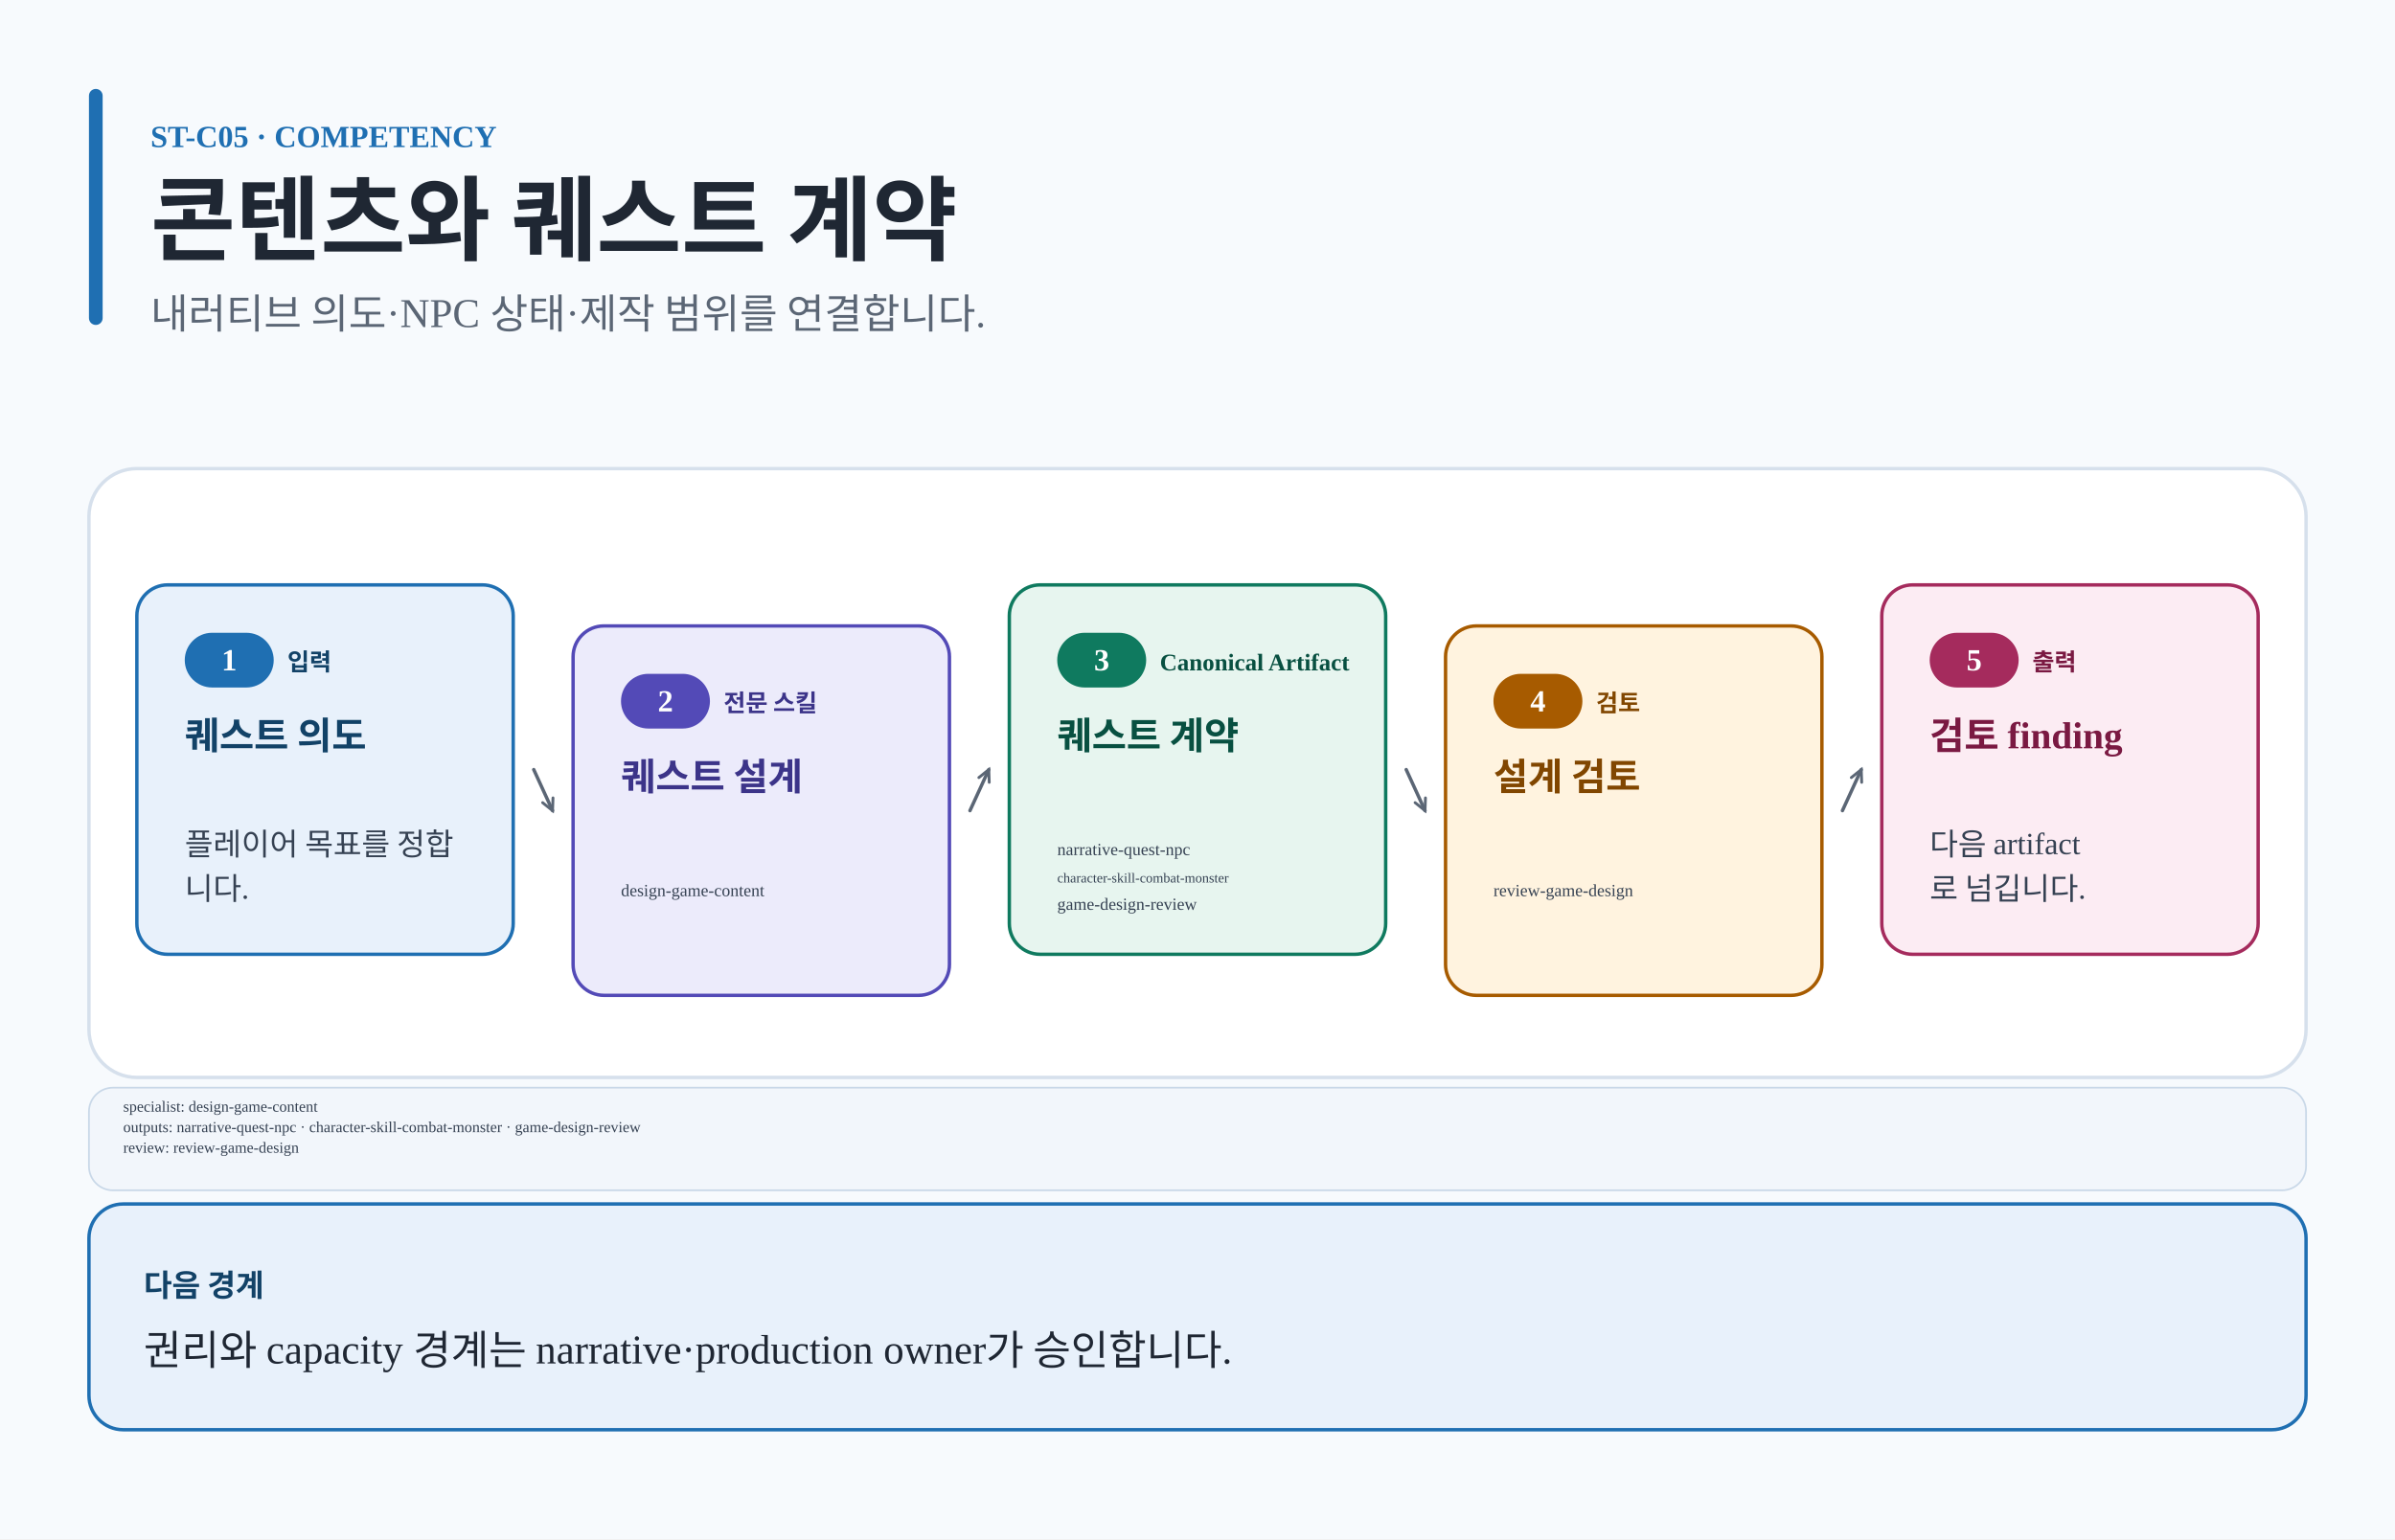
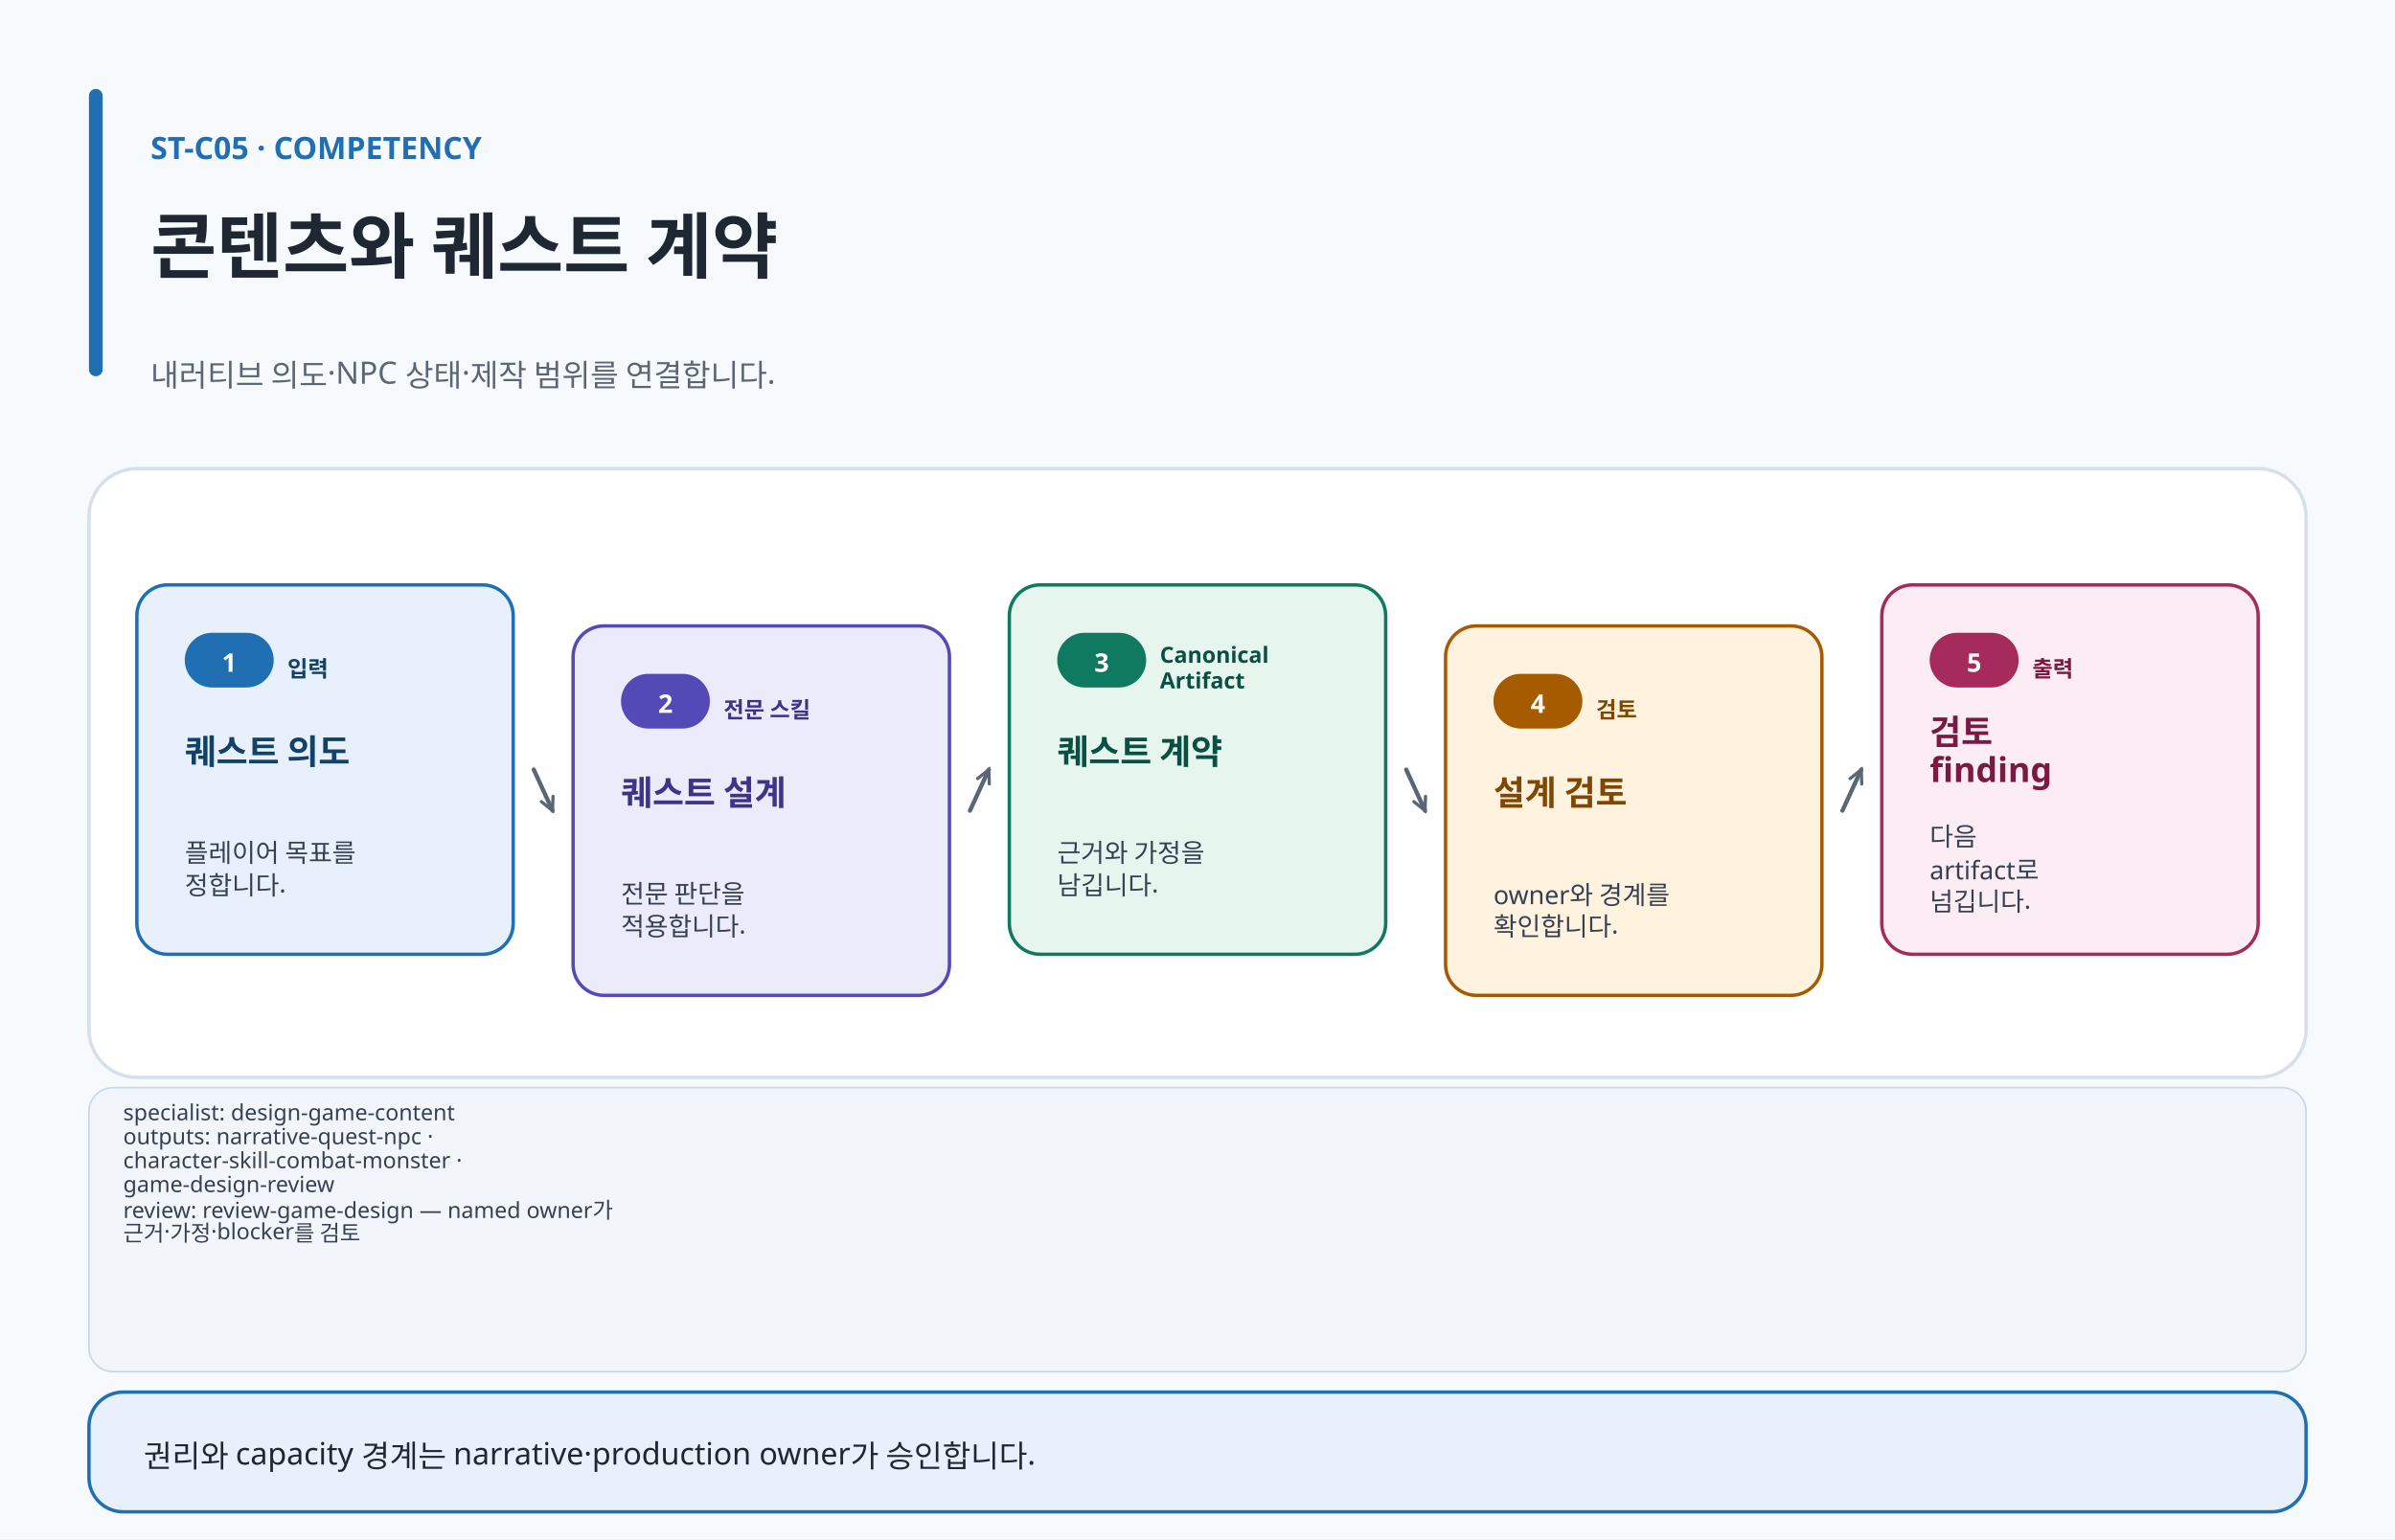
- <svg xmlns="http://www.w3.org/2000/svg" viewBox="0 0 1400 900" width="1400" height="900" role="img" aria-label="콘텐츠와 내러티브 및 퀘스트와 NPC 제작 계약의 흐름">
+ <svg xmlns="http://www.w3.org/2000/svg" viewBox="0 0 1400 900" width="1400" height="900" role="img" aria-label="콘텐츠와 내러티브 및 퀘스트와 NPC 제작 계약의 흐름" style="font-family:Pretendard,'Apple SD Gothic Neo','Malgun Gothic','Noto Sans KR',sans-serif">
  <defs>
-     <marker id="open-arrow" viewBox="0 0 12 12" refX="10" refY="6" markerWidth="10" markerHeight="10" markerUnits="userSpaceOnUse" orient="auto">
+     <marker id="open-arrow" viewBox="0 0 12 12" refX="10" refY="6" markerWidth="11.25" markerHeight="11.25" markerUnits="userSpaceOnUse" orient="auto">
      <path d="M 2 2 L 10 6 L 2 10" fill="none" stroke="#5B6675" stroke-width="2" stroke-linecap="round" />
    </marker>
  </defs>
  <rect width="1400" height="900" fill="#F7FAFD" />
-   <rect x="52" y="52" width="8" height="138" rx="4" fill="#1F6FB2" />
-   <text x="88" y="86" fill="#1F6FB2" font-size="18" font-weight="700">ST-C05 · COMPETENCY</text>
-   <text x="88" y="148" fill="#1F2733" font-size="54" font-weight="700">콘텐츠와 퀘스트 계약</text>
-   <text x="88" y="192" fill="#5B6675" font-size="24">내러티브 의도·NPC 상태·제작 범위를 연결합니다.</text>
+   <rect x="52" y="52" width="8" height="168" rx="4" fill="#1F6FB2" />
+   <text data-text-role="eyebrow" x="88" y="86" text-anchor="start" dominant-baseline="central" fill="#1F6FB2" font-size="18" font-weight="700">
+     <tspan x="88" dy="0">ST-C05 · COMPETENCY</tspan>
+   </text>
+   <text data-text-role="title" x="88" y="141" text-anchor="start" dominant-baseline="central" fill="#1F2733" font-size="42" font-weight="700">
+     <tspan x="88" dy="0">콘텐츠와 퀘스트 계약</tspan>
+   </text>
+   <text data-text-role="description" x="88" y="218" text-anchor="start" dominant-baseline="central" fill="#5B6675" font-size="18" font-weight="400">
+     <tspan x="88" dy="0">내러티브 의도·NPC 상태·제작 범위를 연결합니다.</tspan>
+   </text>
  <rect x="52" y="274" width="1296" height="356" rx="28" fill="#FFFFFF" stroke="#D6E0EC" stroke-width="2" />
-   <path d="M 312 450 L 323 474" fill="none" stroke="#5B6675" stroke-width="2" stroke-linecap="round" marker-end="url(#open-arrow)" />
-   <path d="M 567 474 L 578 450" fill="none" stroke="#5B6675" stroke-width="2" stroke-linecap="round" marker-end="url(#open-arrow)" />
-   <path d="M 822 450 L 833 474" fill="none" stroke="#5B6675" stroke-width="2" stroke-linecap="round" marker-end="url(#open-arrow)" />
-   <path d="M 1077 474 L 1088 450" fill="none" stroke="#5B6675" stroke-width="2" stroke-linecap="round" marker-end="url(#open-arrow)" />
+   <path d="M 312 450 L 323 474" fill="none" stroke="#5B6675" stroke-width="2.5" stroke-linecap="round" marker-end="url(#open-arrow)" />
+   <path d="M 567 474 L 578 450" fill="none" stroke="#5B6675" stroke-width="2.5" stroke-linecap="round" marker-end="url(#open-arrow)" />
+   <path d="M 822 450 L 833 474" fill="none" stroke="#5B6675" stroke-width="2.5" stroke-linecap="round" marker-end="url(#open-arrow)" />
+   <path d="M 1077 474 L 1088 450" fill="none" stroke="#5B6675" stroke-width="2.5" stroke-linecap="round" marker-end="url(#open-arrow)" />
  <g aria-label="읽기 순서 1: 퀘스트 의도">
    <rect x="80" y="342" width="220" height="216" rx="18" fill="#E8F1FB" stroke="#1F6FB2" stroke-width="2" />
    <rect x="108" y="370" width="52" height="32" rx="16" fill="#1F6FB2" />
-     <text x="134" y="392" text-anchor="middle" fill="#FFFFFF" font-size="18" font-weight="700">1</text>
-     <text x="168" y="392" fill="#124267" font-size="14" font-weight="700">입력</text>
-     <text x="108" y="438" fill="#124267" font-size="22" font-weight="700">퀘스트 의도</text>
-     <text x="108" y="500" fill="#354152" font-size="18" font-weight="400">플레이어 목표를 정합</text>
-     <text x="108" y="526" fill="#354152" font-size="18" font-weight="400">니다.</text>
+     <text data-text-role="caption" x="134" y="387" text-anchor="middle" dominant-baseline="central" fill="#FFFFFF" font-size="15" font-weight="700">
+       <tspan x="134" dy="0">1</tspan>
+     </text>
+     <text data-text-role="caption" x="168" y="390" text-anchor="start" dominant-baseline="central" fill="#124267" font-size="13" font-weight="700">
+       <tspan x="168" dy="0">입력</tspan>
+     </text>
+     <text data-text-role="card-title" x="108" y="438" text-anchor="start" dominant-baseline="central" fill="#124267" font-size="20" font-weight="700">
+       <tspan x="108" dy="0">퀘스트 의도</tspan>
+     </text>
+     <text data-text-role="card-body" x="108" y="497.5" text-anchor="start" dominant-baseline="central" fill="#354152" font-size="15" font-weight="400">
+       <tspan x="108" dy="0">플레이어 목표를</tspan>
+       <tspan x="108" dy="19">정합니다.</tspan>
+     </text>
  </g>
  <g aria-label="읽기 순서 2: 퀘스트 설계">
    <rect x="335" y="366" width="220" height="216" rx="18" fill="#ECEBFB" stroke="#534AB7" stroke-width="2" />
    <rect x="363" y="394" width="52" height="32" rx="16" fill="#534AB7" />
-     <text x="389" y="416" text-anchor="middle" fill="#FFFFFF" font-size="18" font-weight="700">2</text>
-     <text x="423" y="416" fill="#3C3489" font-size="14" font-weight="700">전문 스킬</text>
-     <text x="363" y="462" fill="#3C3489" font-size="22" font-weight="700">퀘스트 설계</text>
-     <text x="363" y="524" fill="#354152" font-size="10" textLength="164" lengthAdjust="spacingAndGlyphs">design-game-content</text>
+     <text data-text-role="caption" x="389" y="411" text-anchor="middle" dominant-baseline="central" fill="#FFFFFF" font-size="15" font-weight="700">
+       <tspan x="389" dy="0">2</tspan>
+     </text>
+     <text data-text-role="caption" x="423" y="414" text-anchor="start" dominant-baseline="central" fill="#3C3489" font-size="13" font-weight="700">
+       <tspan x="423" dy="0">전문 스킬</tspan>
+     </text>
+     <text data-text-role="card-title" x="363" y="462" text-anchor="start" dominant-baseline="central" fill="#3C3489" font-size="20" font-weight="700">
+       <tspan x="363" dy="0">퀘스트 설계</tspan>
+     </text>
+     <text data-text-role="card-body" x="363" y="521.5" text-anchor="start" dominant-baseline="central" fill="#354152" font-size="15" font-weight="400">
+       <tspan x="363" dy="0">전문 판단을</tspan>
+       <tspan x="363" dy="19">적용합니다.</tspan>
+     </text>
  </g>
  <g aria-label="읽기 순서 3: 퀘스트 계약">
    <rect x="590" y="342" width="220" height="216" rx="18" fill="#E7F5EF" stroke="#0F7A5F" stroke-width="2" />
    <rect x="618" y="370" width="52" height="32" rx="16" fill="#0F7A5F" />
-     <text x="644" y="392" text-anchor="middle" fill="#FFFFFF" font-size="18" font-weight="700">3</text>
-     <text x="678" y="392" fill="#085041" font-size="14" font-weight="700">Canonical Artifact</text>
-     <text x="618" y="438" fill="#085041" font-size="22" font-weight="700">퀘스트 계약</text>
-     <text x="618" y="500" fill="#354152" font-size="10" textLength="164" lengthAdjust="spacingAndGlyphs">narrative-quest-npc</text>
-     <text x="618" y="516" fill="#354152" font-size="8" textLength="164" lengthAdjust="spacingAndGlyphs">character-skill-combat-monster</text>
-     <text x="618" y="532" fill="#354152" font-size="10" textLength="164" lengthAdjust="spacingAndGlyphs">game-design-review</text>
+     <text data-text-role="caption" x="644" y="387" text-anchor="middle" dominant-baseline="central" fill="#FFFFFF" font-size="15" font-weight="700">
+       <tspan x="644" dy="0">3</tspan>
+     </text>
+     <text data-text-role="caption" x="678" y="382.5" text-anchor="start" dominant-baseline="central" fill="#085041" font-size="13" font-weight="700">
+       <tspan x="678" dy="0">Canonical</tspan>
+       <tspan x="678" dy="15">Artifact</tspan>
+     </text>
+     <text data-text-role="card-title" x="618" y="438" text-anchor="start" dominant-baseline="central" fill="#085041" font-size="20" font-weight="700">
+       <tspan x="618" dy="0">퀘스트 계약</tspan>
+     </text>
+     <text data-text-role="card-body" x="618" y="497.5" text-anchor="start" dominant-baseline="central" fill="#354152" font-size="15" font-weight="400">
+       <tspan x="618" dy="0">근거와 가정을</tspan>
+       <tspan x="618" dy="19">남깁니다.</tspan>
+     </text>
  </g>
  <g aria-label="읽기 순서 4: 설계 검토">
    <rect x="845" y="366" width="220" height="216" rx="18" fill="#FFF3DF" stroke="#A75B00" stroke-width="2" />
    <rect x="873" y="394" width="52" height="32" rx="16" fill="#A75B00" />
-     <text x="899" y="416" text-anchor="middle" fill="#FFFFFF" font-size="18" font-weight="700">4</text>
-     <text x="933" y="416" fill="#814600" font-size="14" font-weight="700">검토</text>
-     <text x="873" y="462" fill="#814600" font-size="22" font-weight="700">설계 검토</text>
-     <text x="873" y="524" fill="#354152" font-size="10" textLength="164" lengthAdjust="spacingAndGlyphs">review-game-design</text>
+     <text data-text-role="caption" x="899" y="411" text-anchor="middle" dominant-baseline="central" fill="#FFFFFF" font-size="15" font-weight="700">
+       <tspan x="899" dy="0">4</tspan>
+     </text>
+     <text data-text-role="caption" x="933" y="414" text-anchor="start" dominant-baseline="central" fill="#814600" font-size="13" font-weight="700">
+       <tspan x="933" dy="0">검토</tspan>
+     </text>
+     <text data-text-role="card-title" x="873" y="462" text-anchor="start" dominant-baseline="central" fill="#814600" font-size="20" font-weight="700">
+       <tspan x="873" dy="0">설계 검토</tspan>
+     </text>
+     <text data-text-role="card-body" x="873" y="521.5" text-anchor="start" dominant-baseline="central" fill="#354152" font-size="15" font-weight="400">
+       <tspan x="873" dy="0">owner와 경계를</tspan>
+       <tspan x="873" dy="19">확인합니다.</tspan>
+     </text>
  </g>
  <g aria-label="읽기 순서 5: 검토 finding">
    <rect x="1100" y="342" width="220" height="216" rx="18" fill="#FCECF3" stroke="#A52B5D" stroke-width="2" />
    <rect x="1128" y="370" width="52" height="32" rx="16" fill="#A52B5D" />
-     <text x="1154" y="392" text-anchor="middle" fill="#FFFFFF" font-size="18" font-weight="700">5</text>
-     <text x="1188" y="392" fill="#7A1942" font-size="14" font-weight="700">출력</text>
-     <text x="1128" y="438" fill="#7A1942" font-size="22" font-weight="700">검토 finding</text>
-     <text x="1128" y="500" fill="#354152" font-size="18" font-weight="400">다음 artifact</text>
-     <text x="1128" y="526" fill="#354152" font-size="18" font-weight="400">로 넘깁니다.</text>
+     <text data-text-role="caption" x="1154" y="387" text-anchor="middle" dominant-baseline="central" fill="#FFFFFF" font-size="15" font-weight="700">
+       <tspan x="1154" dy="0">5</tspan>
+     </text>
+     <text data-text-role="caption" x="1188" y="390" text-anchor="start" dominant-baseline="central" fill="#7A1942" font-size="13" font-weight="700">
+       <tspan x="1188" dy="0">출력</tspan>
+     </text>
+     <text data-text-role="card-title" x="1128" y="426.5" text-anchor="start" dominant-baseline="central" fill="#7A1942" font-size="20" font-weight="700">
+       <tspan x="1128" dy="0">검토</tspan>
+       <tspan x="1128" dy="23">finding</tspan>
+     </text>
+     <text data-text-role="card-body" x="1128" y="488" text-anchor="start" dominant-baseline="central" fill="#354152" font-size="15" font-weight="400">
+       <tspan x="1128" dy="0">다음</tspan>
+       <tspan x="1128" dy="19">artifact로</tspan>
+       <tspan x="1128" dy="19">넘깁니다.</tspan>
+     </text>
  </g>
-   <rect x="52" y="636" width="1296" height="60" rx="14" fill="#F2F6FB" stroke="#C9D8E8" stroke-width="1" />
-   <text x="72" y="650" fill="#354152" font-size="9">specialist: design-game-content</text>
-   <text x="72" y="662" fill="#354152" font-size="9">outputs: narrative-quest-npc · character-skill-combat-monster · game-design-review</text>
-   <text x="72" y="674" fill="#354152" font-size="9">review: review-game-design</text>
-   <rect x="52" y="704" width="1296" height="132" rx="20" fill="#E8F1FB" stroke="#1F6FB2" stroke-width="2" />
-   <text x="84" y="758" fill="#124267" font-size="18" font-weight="700">다음 경계</text>
-   <text x="84" y="798" fill="#1F2733" font-size="24">권리와 capacity 경계는 narrative·production owner가 승인합니다.</text>
+   <rect x="52" y="636" width="1296" height="166" rx="14" fill="#F2F6FB" stroke="#C9D8E8" stroke-width="1" />
+   <text data-text-role="semantic-rail" x="72" y="650" text-anchor="start" dominant-baseline="central" fill="#354152" font-size="13" font-weight="400">
+     <tspan x="72" dy="0">specialist: design-game-content</tspan>
+   </text>
+   <text data-text-role="semantic-rail" x="72" y="664" text-anchor="start" dominant-baseline="central" fill="#354152" font-size="13" font-weight="400">
+     <tspan x="72" dy="0">outputs: narrative-quest-npc ·</tspan>
+     <tspan x="72" dy="14">character-skill-combat-monster ·</tspan>
+     <tspan x="72" dy="14">game-design-review</tspan>
+   </text>
+   <text data-text-role="semantic-rail" x="72" y="706" text-anchor="start" dominant-baseline="central" fill="#354152" font-size="13" font-weight="400">
+     <tspan x="72" dy="0">review: review-game-design — named owner가</tspan>
+     <tspan x="72" dy="14">근거·가정·blocker를 검토</tspan>
+   </text>
+   <rect x="52" y="814" width="1296" height="70" rx="20" fill="#E8F1FB" stroke="#1F6FB2" stroke-width="2" />
+   <text data-text-role="footer" x="84" y="850" text-anchor="start" dominant-baseline="central" fill="#1F2733" font-size="18" font-weight="400">
+     <tspan x="84" dy="0">권리와 capacity 경계는 narrative·production owner가 승인합니다.</tspan>
+   </text>
</svg>
